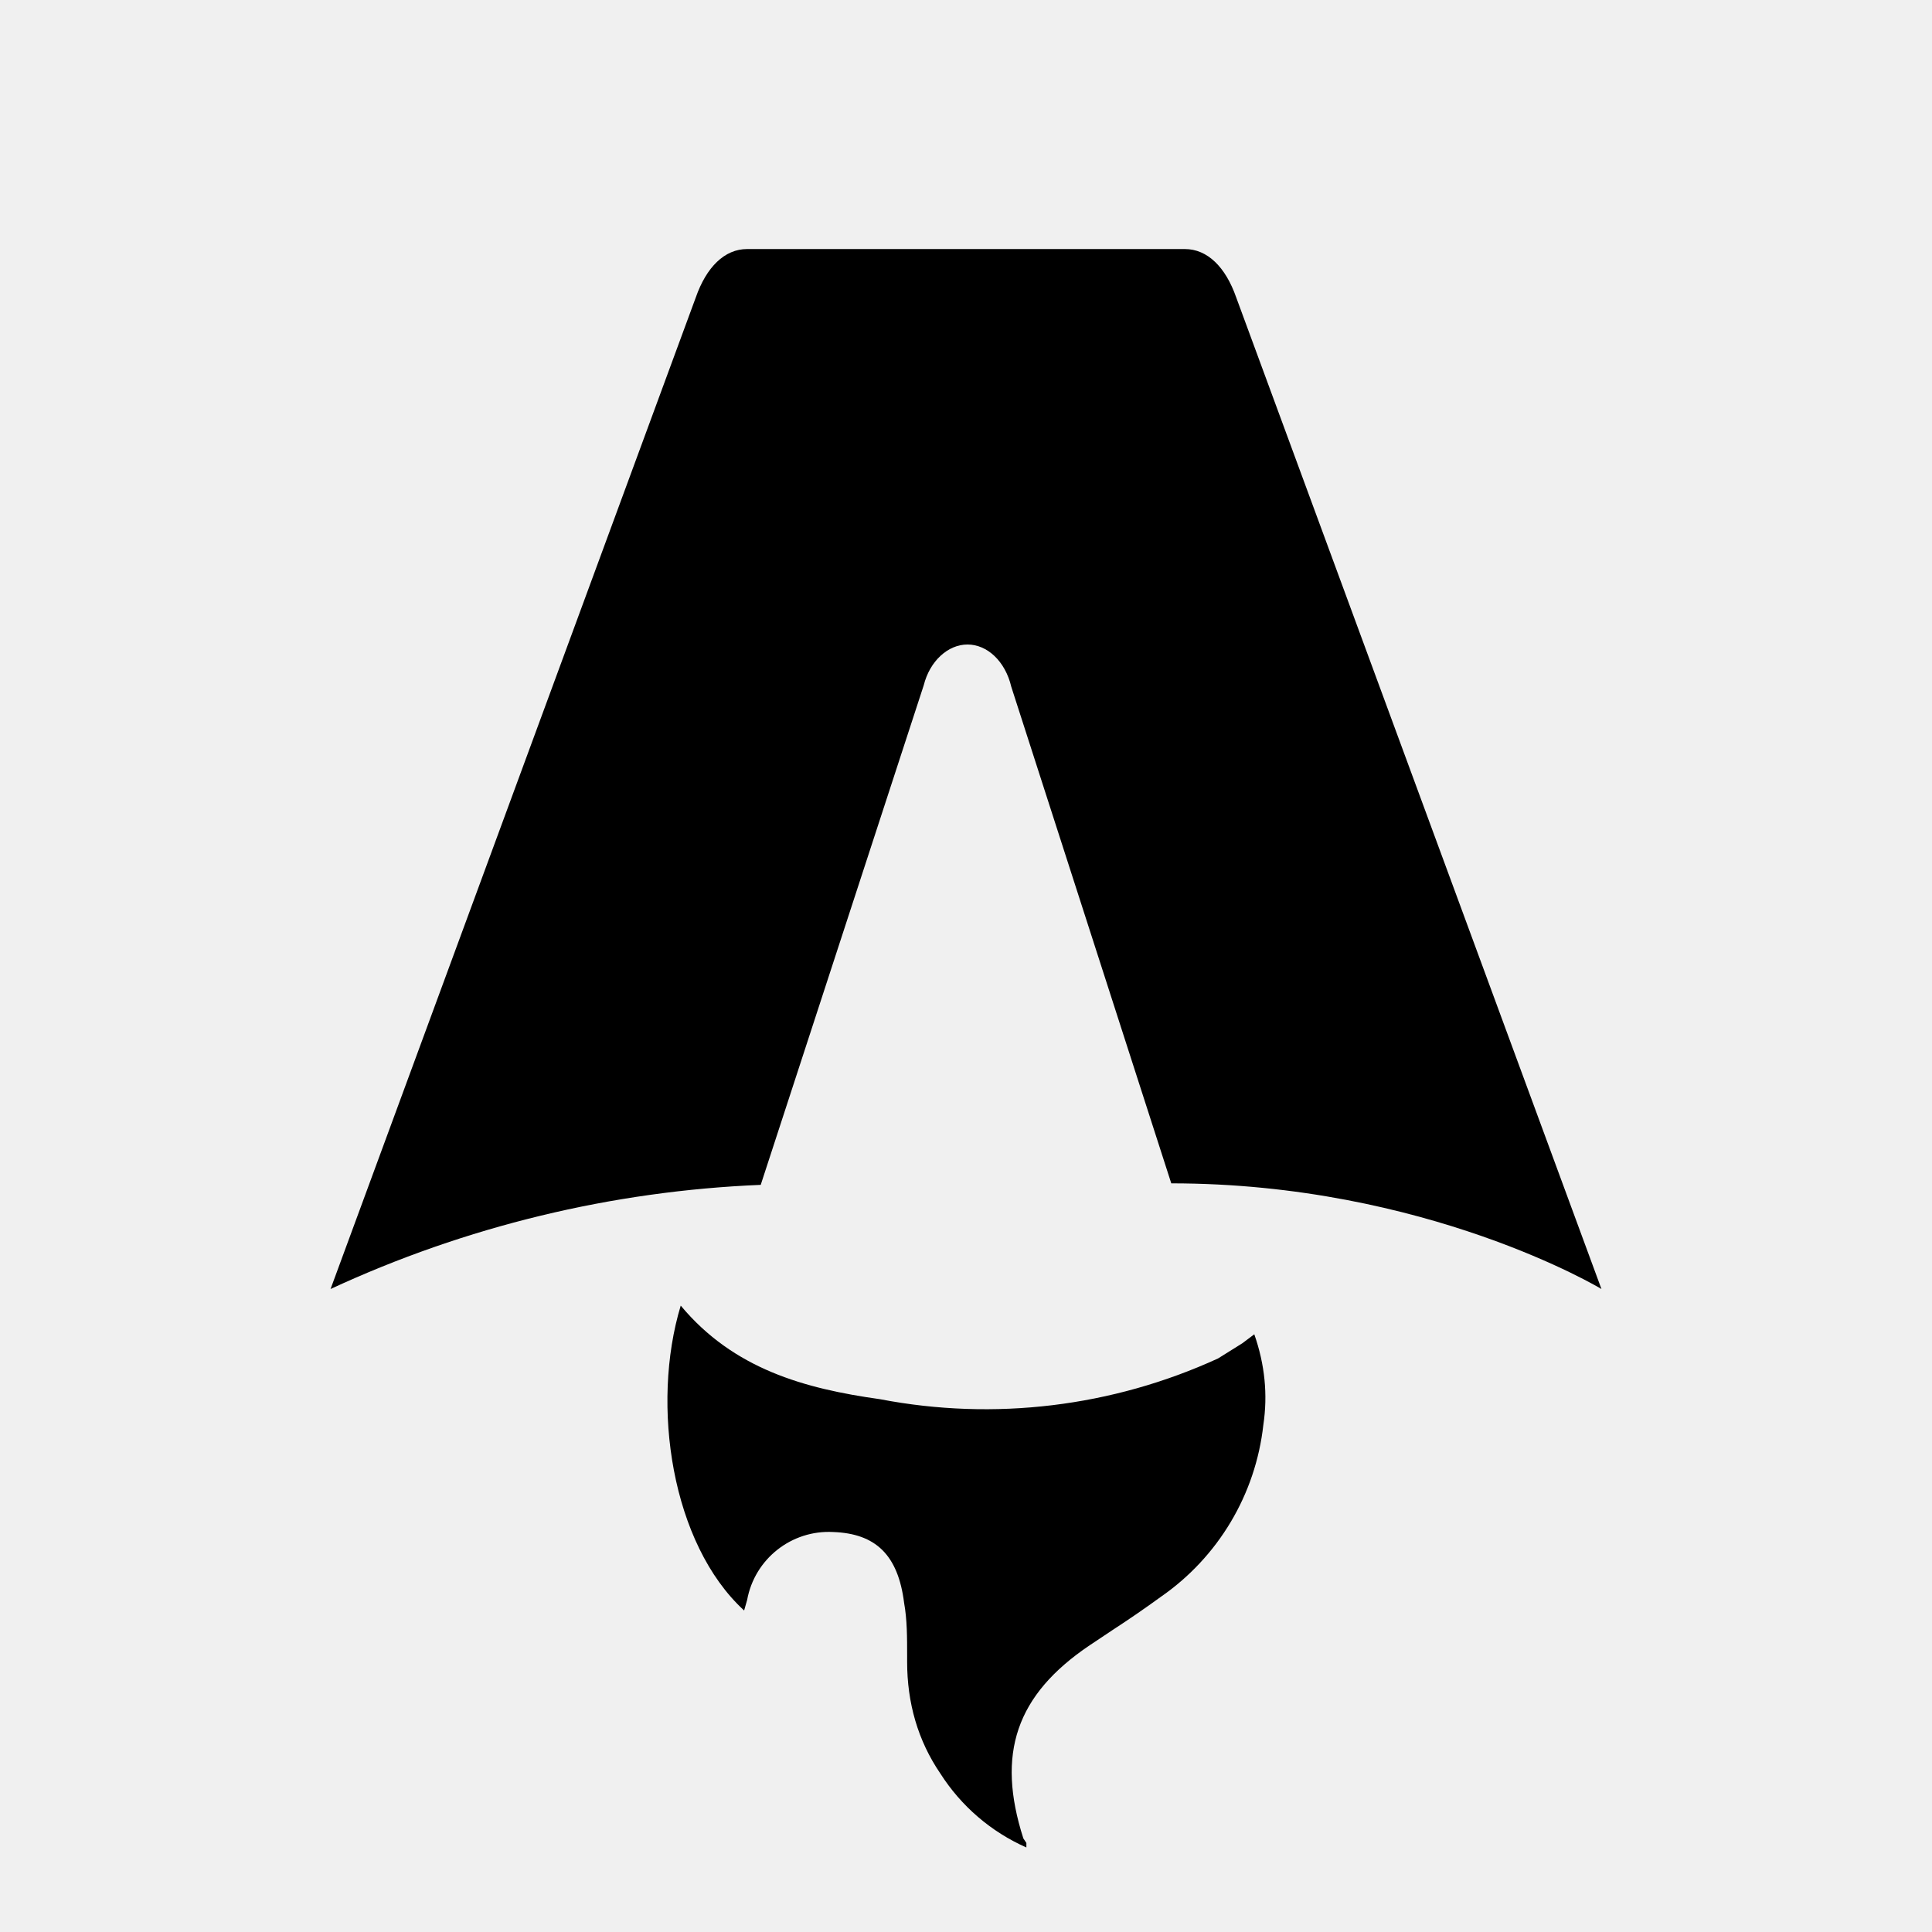
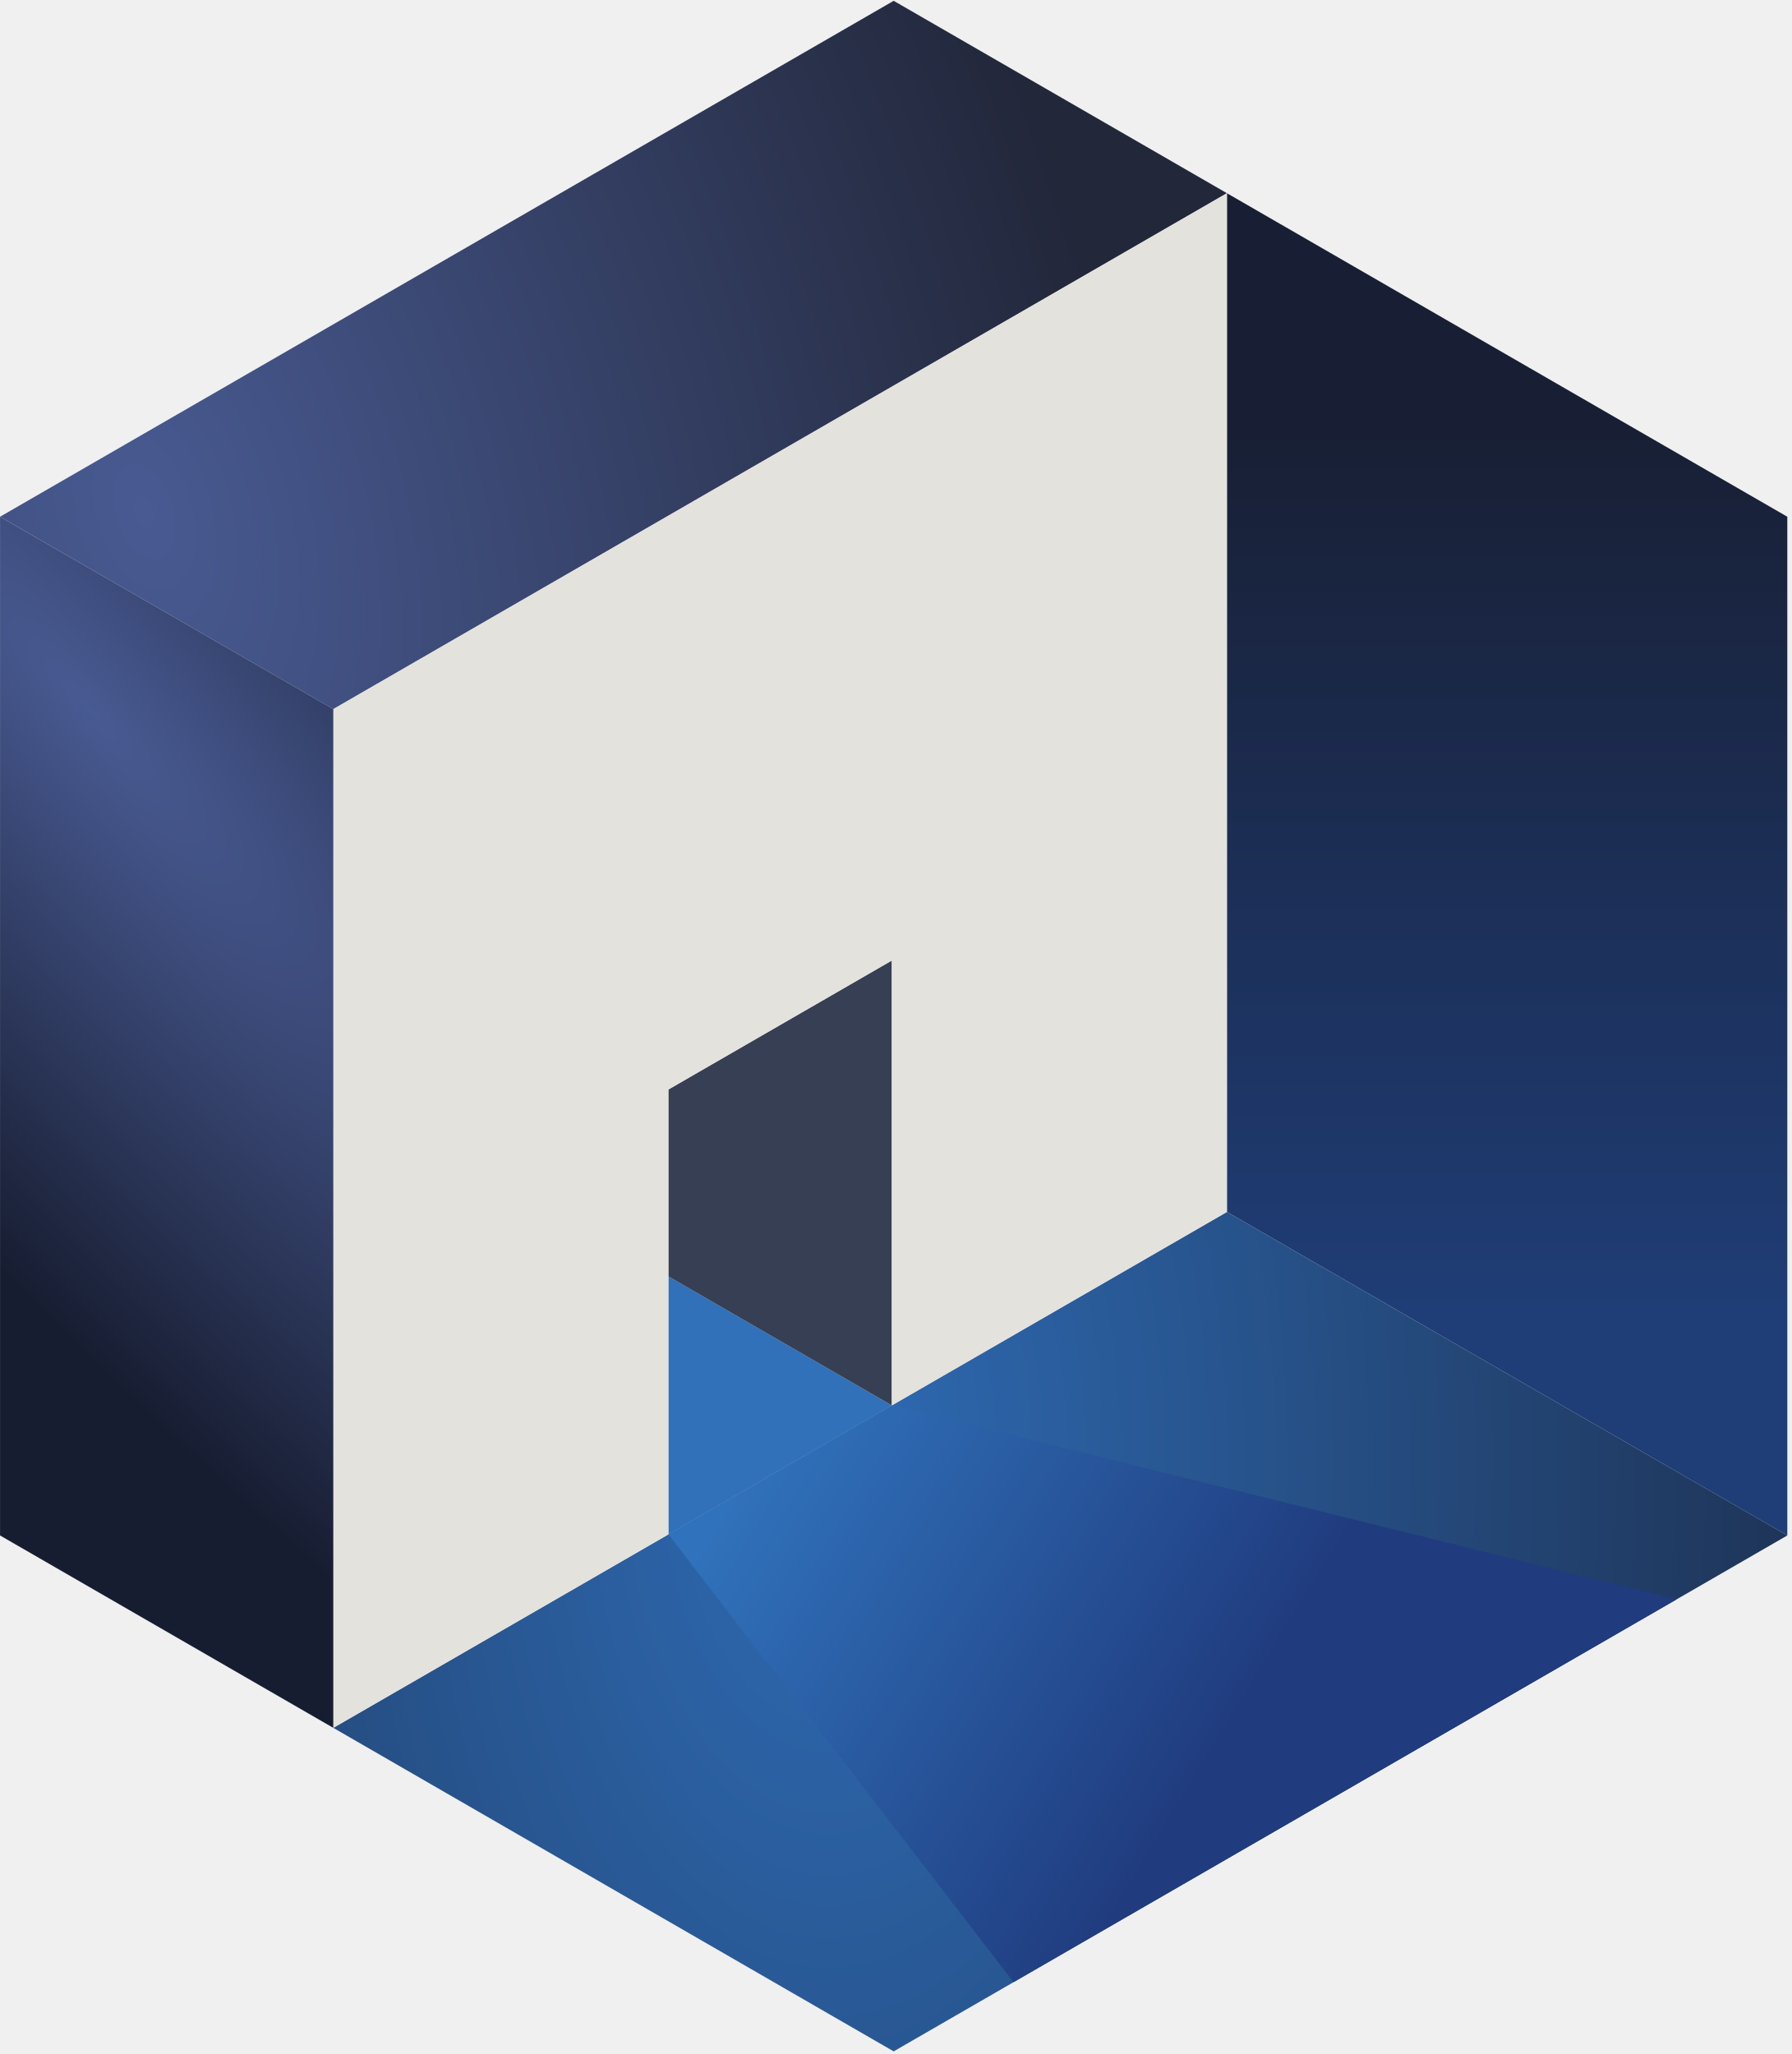
- <svg xmlns="http://www.w3.org/2000/svg" fill="none" viewBox="0 0 128 128">
-   <path d="M50.4 78.5a75.1 75.1 0 0 0-28.5 6.9l24.2-65.7c.7-2 1.9-3.2 3.4-3.2h29c1.5 0 2.7 1.2 3.4 3.2l24.2 65.7s-11.6-7-28.5-7L67 45.5c-.4-1.7-1.6-2.8-2.9-2.8-1.3 0-2.5 1.1-2.9 2.7L50.4 78.5Zm-1.1 28.2Zm-4.2-20.2c-2 6.6-.6 15.8 4.2 20.2a17.5 17.5 0 0 1 .2-.7 5.5 5.5 0 0 1 5.7-4.5c2.8.1 4.3 1.5 4.7 4.7.2 1.1.2 2.3.2 3.5v.4c0 2.7.7 5.2 2.2 7.4a13 13 0 0 0 5.7 4.9v-.3l-.2-.3c-1.8-5.6-.5-9.5 4.4-12.8l1.5-1a73 73 0 0 0 3.2-2.2 16 16 0 0 0 6.8-11.4c.3-2 .1-4-.6-6l-.8.6-1.6 1a37 37 0 0 1-22.4 2.7c-5-.7-9.7-2-13.2-6.2Z" />
-   <style>
-         path { fill: #000; }
-         @media (prefers-color-scheme: dark) {
-             path { fill: #FFF; }
-         }
-     </style>
+ <svg xmlns="http://www.w3.org/2000/svg" width="382" height="438" viewBox="0 0 382 438" fill="none">
+   <path d="M190.56 0.174L0.009 110.188L71.069 151.214L261.62 41.2L190.56 0.174Z" fill="url(#paint0_radial_1913_795)" />
+   <path d="M166.344 313.445L142.526 327.196V272.189L190.163 299.693L166.344 313.445Z" fill="#3071B9" />
+   <path d="M381.11 110.188L261.62 41.2V149.819V258.437L381.11 327.425V110.188Z" fill="url(#paint1_linear_1913_795)" />
+   <path d="M71.069 368.452L190.56 437.44L192.555 436.288L216.125 422.68L239.694 409.072L286.833 381.857L333.972 354.641L357.541 341.033L381.11 327.425L261.62 258.438L190.163 299.693L166.344 313.445L142.526 327.197L71.069 368.452Z" fill="url(#paint2_radial_1913_795)" />
+   <path d="M166.344 313.445L142.526 327.196L216.125 422.68L239.694 409.072L286.833 381.857L333.972 354.641L357.541 341.033L190.163 299.693L166.344 313.445Z" fill="url(#paint3_linear_1913_795)" />
+   <path d="M190.163 299.693V204.826L166.344 218.578L142.526 232.33V259.833V272.189L190.163 299.693Z" fill="#363F53" />
+   <path d="M261.62 41.2L71.069 151.214V259.833V368.452L142.526 327.196V272.189V259.833V232.33L166.344 218.578L190.163 204.826V299.693L261.62 258.437V149.819V41.2Z" fill="#E4E2DD" />
+   <path d="M0.009 110.188V327.425L71.069 368.452V259.833V151.214L0.009 110.188Z" fill="url(#paint4_radial_1913_795)" />
+   <defs>
+     <radialGradient id="paint0_radial_1913_795" cx="0" cy="0" r="1" gradientUnits="userSpaceOnUse" gradientTransform="translate(32.0082 109.941) rotate(-16.8656) scale(205.599 356.109)">
+       <stop stop-color="#485A92" />
+       <stop offset="1" stop-color="#22273A" />
+     </radialGradient>
+     <linearGradient id="paint1_linear_1913_795" x1="321.365" y1="90.892" x2="321.365" y2="278.327" gradientUnits="userSpaceOnUse">
+       <stop stop-color="#181F34" />
+       <stop offset="1" stop-color="#1F3D76" />
+     </linearGradient>
+     <radialGradient id="paint2_radial_1913_795" cx="0" cy="0" r="1" gradientUnits="userSpaceOnUse" gradientTransform="translate(177.155 311.699) scale(284.081 492.043)">
+       <stop stop-color="#2E6BB4" />
+       <stop offset="1" stop-color="#181F34" />
+     </radialGradient>
+     <linearGradient id="paint3_linear_1913_795" x1="168.042" y1="299.693" x2="268.969" y2="361.186" gradientUnits="userSpaceOnUse">
+       <stop stop-color="#3072BB" />
+       <stop offset="1" stop-color="#203B7E" />
+     </linearGradient>
+     <radialGradient id="paint4_radial_1913_795" cx="0" cy="0" r="1" gradientUnits="userSpaceOnUse" gradientTransform="translate(19.544 151.785) rotate(49.3022) scale(344.067 94.6682)">
+       <stop stop-color="#485A92" />
+       <stop offset="1" stop-color="#171D31" />
+     </radialGradient>
+   </defs>
</svg>
